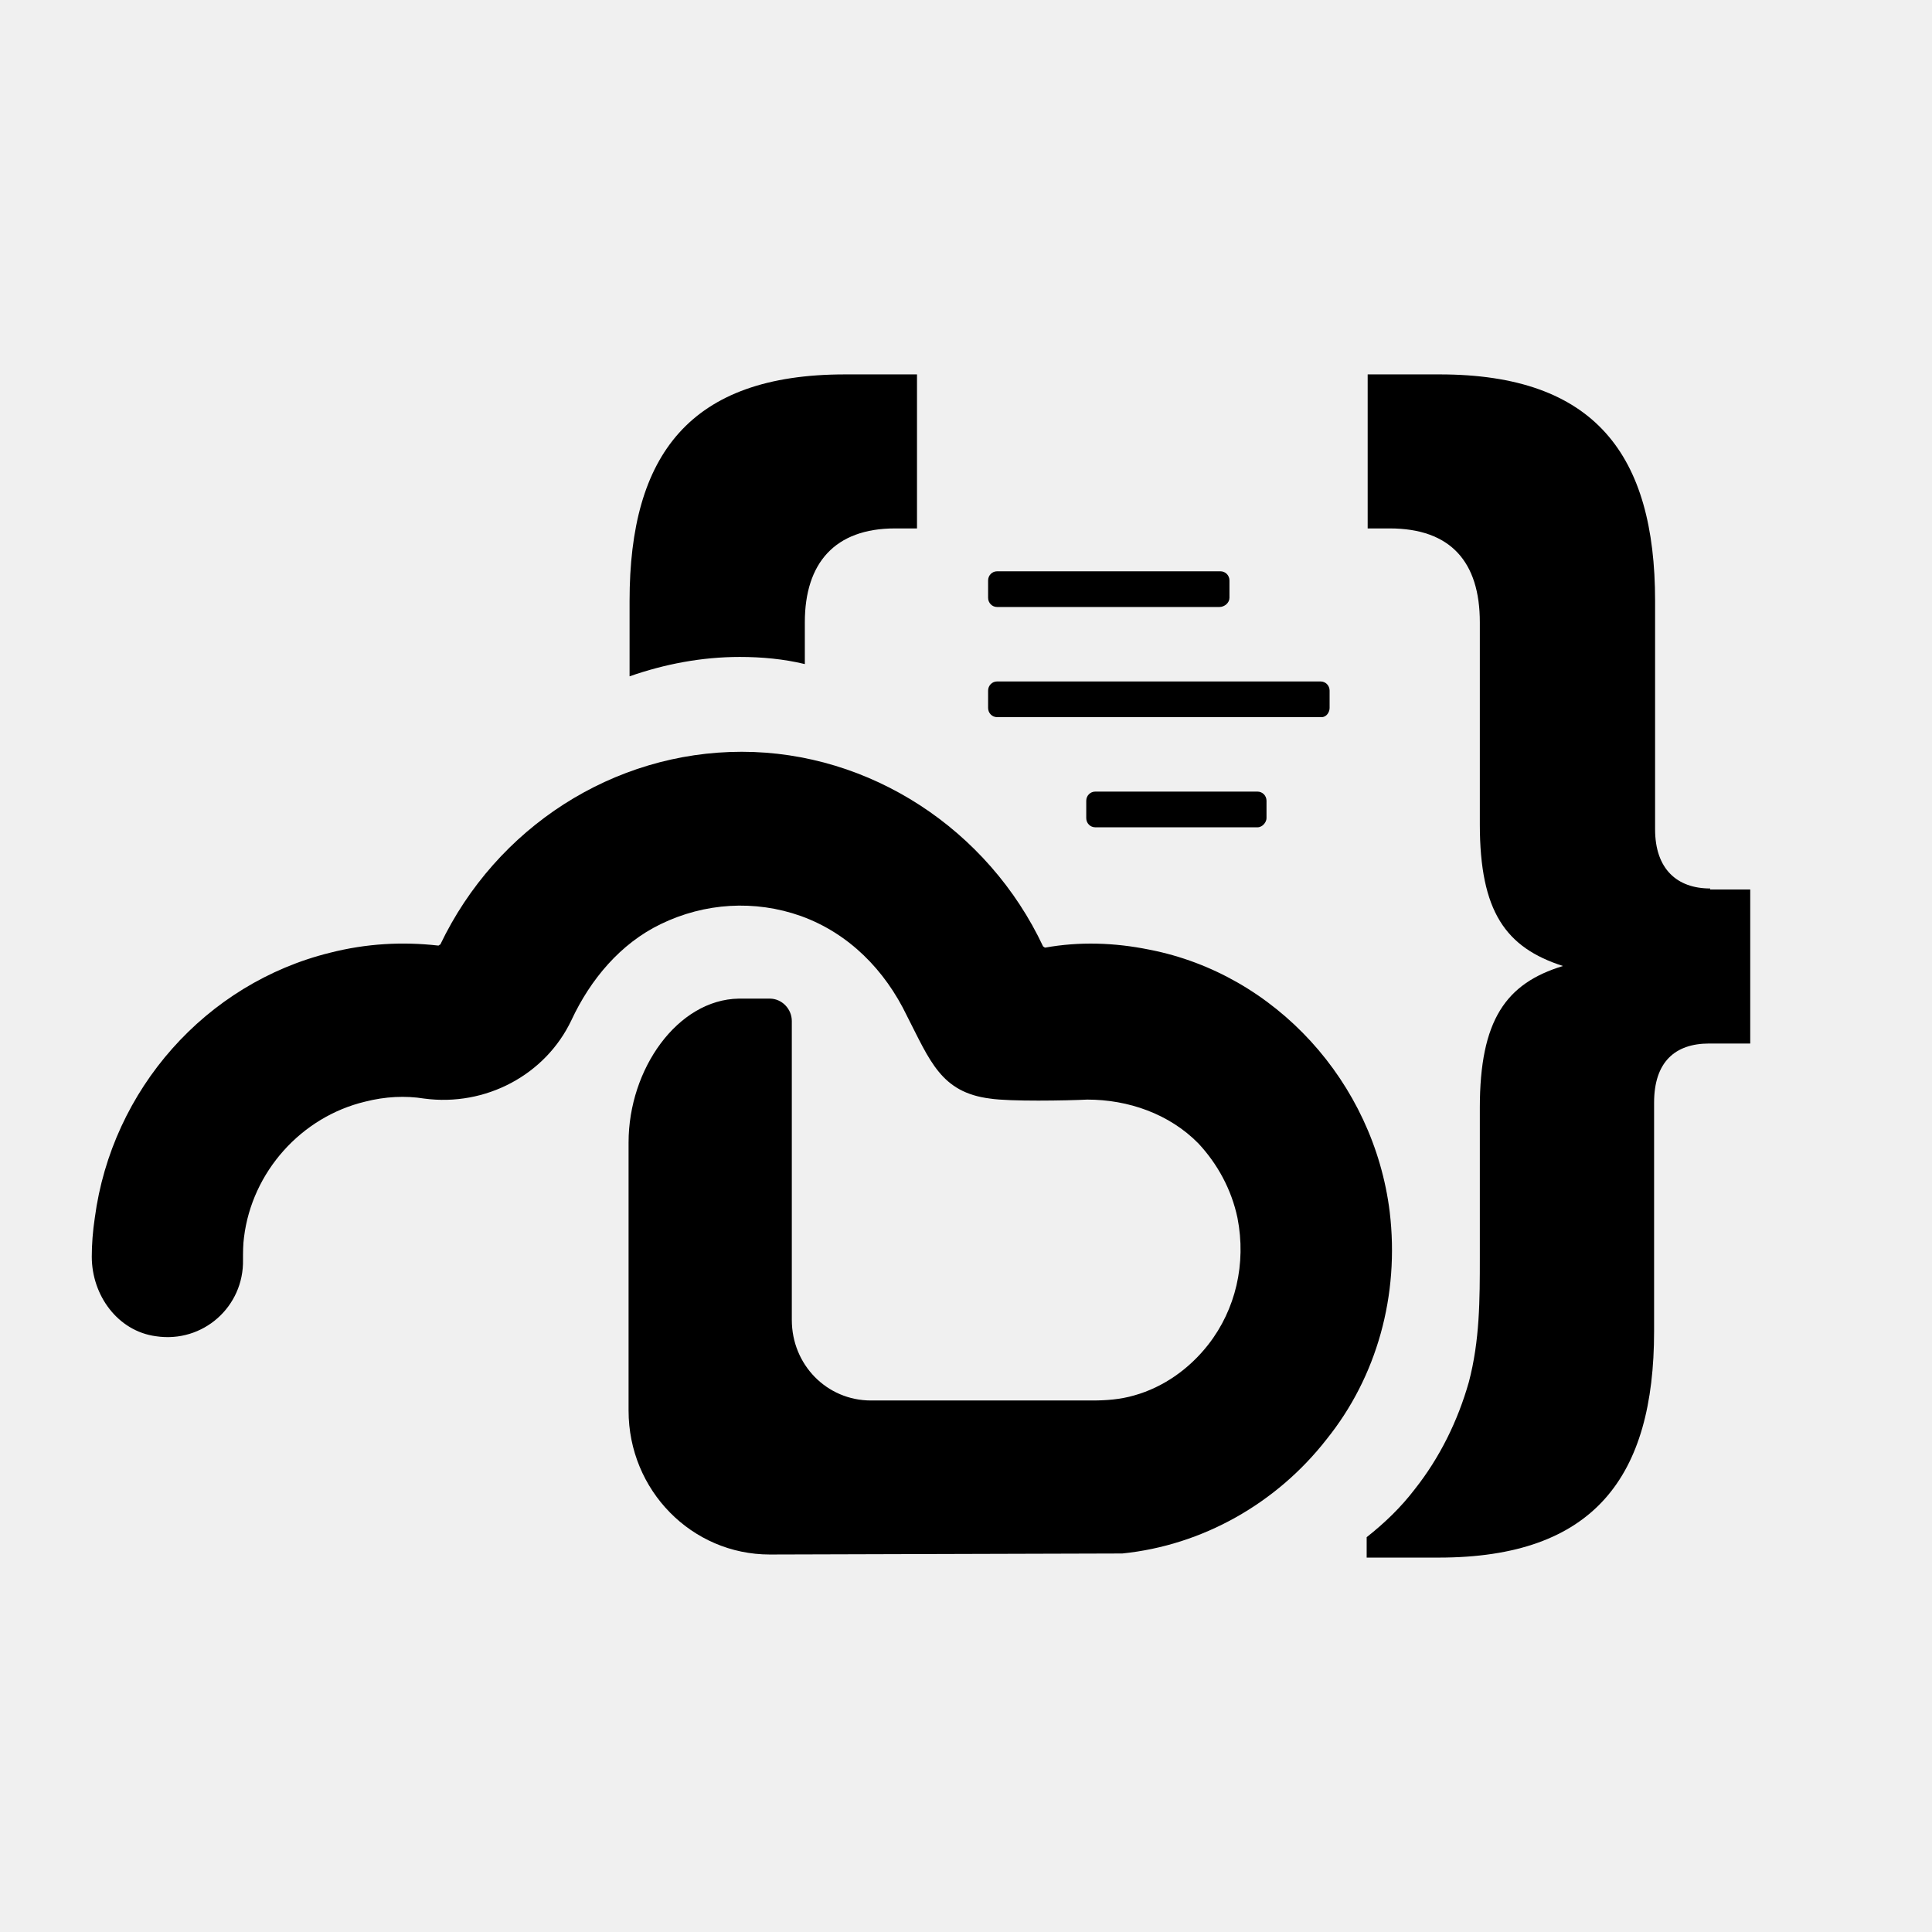
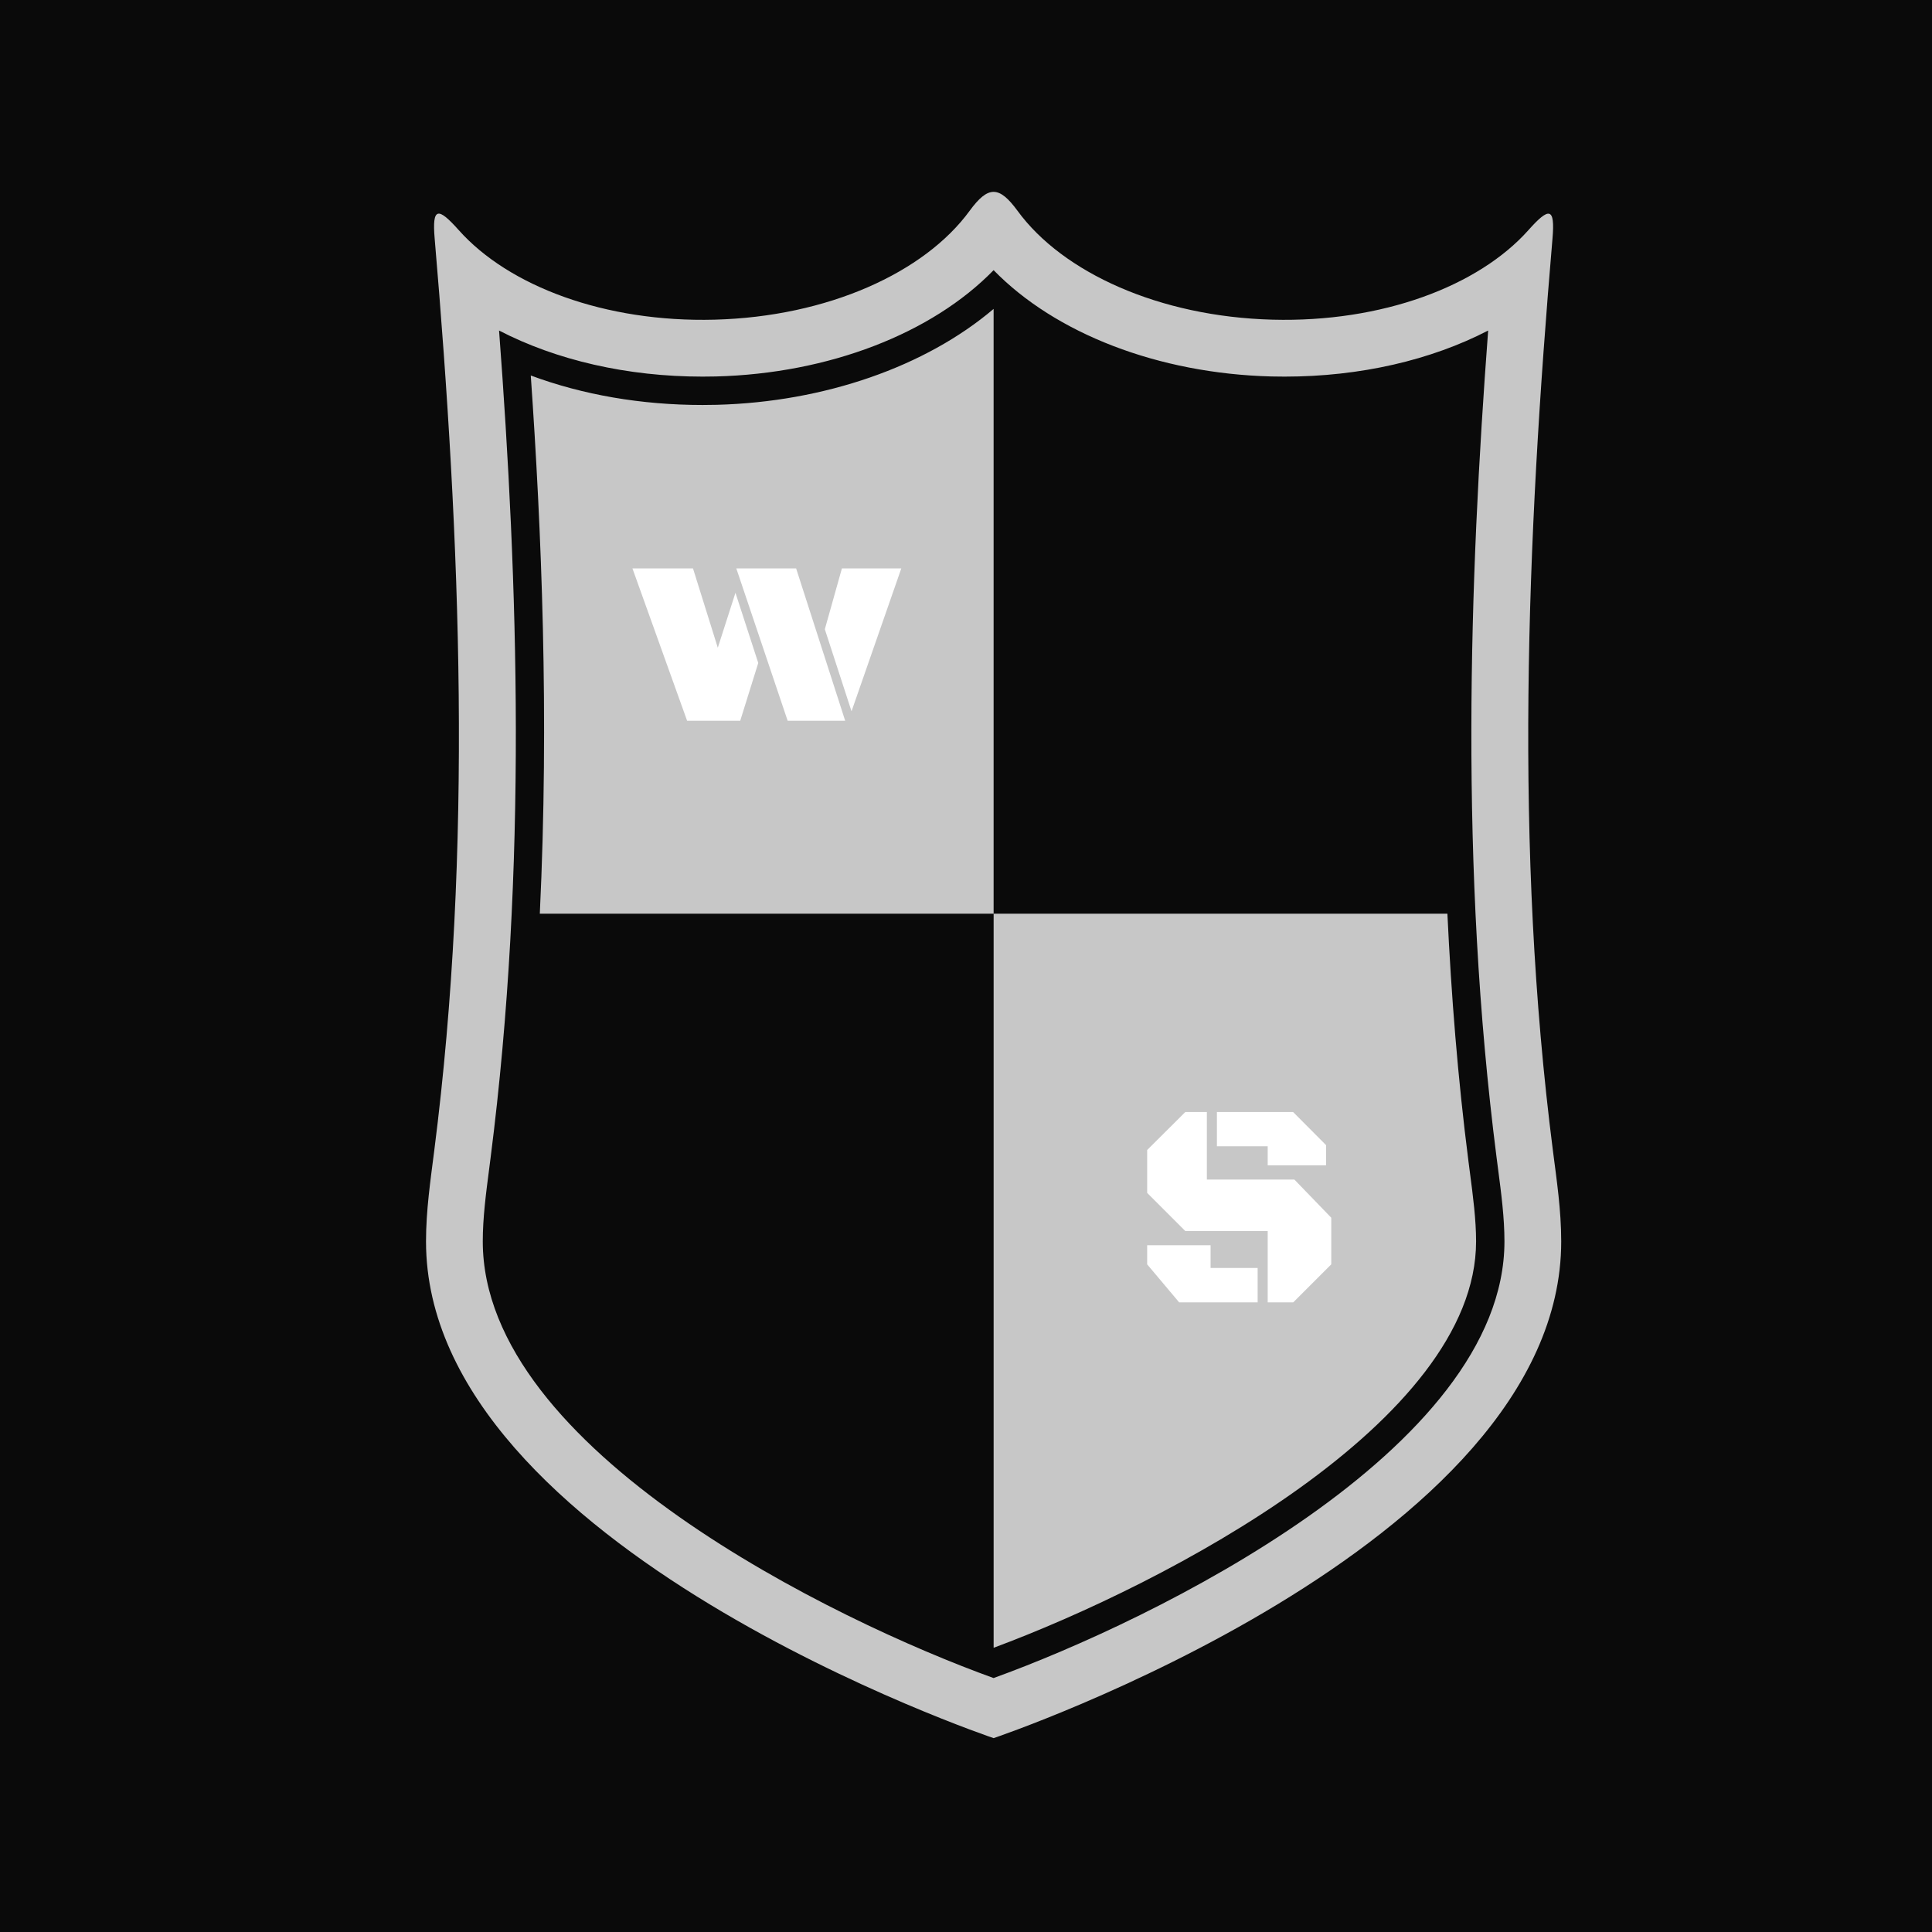
- <svg xmlns="http://www.w3.org/2000/svg" width="100%" height="100%" viewBox="0 0 2250 2250" version="1.1" xml:space="preserve" style="fill-rule:evenodd;clip-rule:evenodd;stroke-linejoin:round;stroke-miterlimit:2;">
-   <rect id="favicon" x="0" y="0" width="2250" height="2250" style="fill:none;" />
-   <g id="favicon1">
-     <path d="M1991.66,1034.72c-38.493,0 -64.144,-22.57 -64.144,-68.897l-0,-266.084c-0,-169.867 -69.982,-263.709 -250.762,-263.709l-83.976,0l-0,179.368l25.661,0c71.144,0 104.967,39.201 104.967,109.285l0,235.201c0,102.156 30.324,143.733 96.806,165.114c-66.482,20.196 -96.806,62.958 -96.806,165.114l0,174.621c0,48.7 0,96.216 -12.829,144.917c-12.829,45.141 -33.823,87.903 -62.98,124.726c-16.329,21.386 -34.991,39.202 -55.981,55.835l-0,23.755l83.971,-0c180.781,-0 250.763,-93.843 250.763,-263.709l-0,-266.084c-0,-47.516 24.485,-68.897 64.144,-68.897l47.822,-0l-0,-179.37l-46.656,-0l0,-1.186Z" style="fill-rule:nonzero;" />
-     <path d="M1420.16,706.904l-258.923,0c-5.833,0 -10.495,-4.752 -10.495,-10.691l-0,-20.192c-0,-5.941 4.662,-10.692 10.495,-10.692l260.089,0c5.83,0 10.495,4.751 10.495,10.692l0,20.192c0,5.939 -5.833,10.691 -11.661,10.691Z" style="fill-rule:nonzero;" />
-     <path d="M1464.48,963.474l-188.942,0c-5.833,0 -10.501,-4.754 -10.501,-10.693l0,-20.192c0,-5.938 4.668,-10.691 10.501,-10.691l188.942,-0c5.833,-0 10.495,4.753 10.495,10.691l-0,20.192c-0,4.754 -4.662,10.693 -10.495,10.693Z" style="fill-rule:nonzero;" />
-     <path d="M1539.12,835.188l-377.885,0c-5.833,0 -10.495,-4.75 -10.495,-10.689l-0,-20.196c-0,-5.939 4.662,-10.69 10.495,-10.69l376.719,0c5.833,0 10.499,4.751 10.499,10.69l-0,20.196c-0,4.75 -3.5,10.689 -9.333,10.689Z" style="fill-rule:nonzero;" />
-     <path d="M861.493,765.074c25.658,0 51.319,2.376 75.811,8.316l0,-48.705c0,-68.897 34.989,-109.285 104.971,-109.285l25.658,0l-0,-179.368l-83.977,0c-180.781,0 -250.758,93.842 -250.758,263.709l0,87.901c40.819,-14.252 83.977,-22.568 128.295,-22.568Z" style="fill-rule:nonzero;" />
-     <path d="M1618.44,1411.25c-18.662,-150.861 -132.962,-276.776 -279.919,-305.285c-40.818,-8.314 -81.642,-9.504 -121.295,-2.376c-1.166,-0 -1.166,-1.189 -2.332,-1.189c-64.148,-136.605 -201.772,-226.884 -351.063,-226.884c-149.289,-0 -285.747,87.905 -351.062,224.51c-1.166,-0 -1.166,1.188 -2.332,1.188c-41.987,-4.753 -83.975,-2.379 -125.963,8.314c-144.623,35.634 -254.257,159.175 -274.085,308.847c-2.332,15.441 -3.499,30.883 -3.499,45.141c0,45.136 30.325,86.713 74.645,92.652c54.817,8.317 102.636,-34.448 101.469,-89.089c0,-8.317 0,-17.821 1.167,-26.134c9.331,-76.025 66.48,-140.168 141.123,-157.99c23.328,-5.939 46.654,-7.124 68.814,-3.559c71.146,9.502 141.124,-27.324 171.449,-91.467c22.162,-47.516 57.151,-89.094 103.804,-111.664c51.314,-24.946 109.633,-28.506 163.286,-9.499c55.979,20.192 97.966,62.954 123.627,116.409c26.824,52.27 39.653,89.093 96.805,96.221c23.325,3.559 88.639,2.374 113.132,1.185c47.82,0 95.64,16.631 129.463,51.079c22.156,23.757 38.485,53.455 45.486,86.715c10.495,53.455 -2.334,106.908 -33.825,147.296c-22.162,28.509 -52.485,49.89 -86.308,59.394c-16.329,4.754 -32.657,5.939 -48.986,5.939l-257.757,0c-51.314,0 -92.138,-41.573 -92.138,-93.842l0,-348.049c0,-14.251 -11.661,-26.13 -25.658,-26.13l-36.156,0c-71.148,1.185 -128.295,81.964 -128.295,167.488l-0,312.415c-0,92.652 73.476,167.488 164.451,167.488c0,0 404.714,-1.19 410.544,-1.19c93.304,-9.503 179.614,-58.204 237.927,-133.04c58.319,-72.46 85.142,-167.492 73.481,-264.894Z" style="fill-rule:nonzero;" />
+ <svg xmlns="http://www.w3.org/2000/svg" width="500" height="500" viewBox="0 0 500 500">
+   <rect x="0" y="0" width="500" height="500" fill="#0a0a0a" />
+   <g transform="translate(110.2512,49.65517)translate(146.895,200.0862)rotate(0)translate(-146.895,-200.0862) scale(4.548396,4.548396)" opacity="1">
+     <defs class="defs">
+       <linearGradient id="linearGradient8a7ec5be0d820e3804ea818581732606" class="linearGradient1" gradientTransform="translate(0.5,0.5) rotate(0) translate(-0.5,-0.5)" x1="50%" y1="0%" x2="50%" y2="100%">
+         <stop id="stop1" offset="0%" class="linearGradientColor1" stop-color="#FFFFFF" />
+         <stop id="stop2" offset="100%" class="linearGradientColor2" stop-color="#000000" />
+       </linearGradient>
+     </defs>
+     <path transform="translate(-17.704,-6.009)" d="M17.704,65.726c0,17.393 32.296,28.264 32.296,28.264c0,0 32.296,-10.871 32.296,-28.265c0,-1.77 -0.257,-3.482 -0.475,-5.184c-2.202,-17.218 -1.497,-34.588 -0.021,-51.882c0.152,-1.777 -0.186,-1.803 -1.372,-0.471c-2.838,3.183 -8.315,5.256 -14.553,5.093c-6.448,-0.168 -11.95,-2.684 -14.512,-6.192c-1.052,-1.44 -1.676,-1.44 -2.729,0c-2.561,3.508 -8.063,6.023 -14.513,6.192c-6.238,0.163 -11.717,-1.91 -14.554,-5.095c-1.186,-1.332 -1.522,-1.306 -1.371,0.471c1.478,17.295 2.179,34.667 -0.021,51.886c-0.215,1.702 -0.471,3.414 -0.471,5.183zM20.934,65.726c0,-1.344 0.179,-2.705 0.366,-4.145l0.08,-0.626c2.113,-16.535 1.554,-32.801 0.481,-47.056c3.25,1.683 7.282,2.622 11.579,2.622c0.254,0 0.51,-0.003 0.769,-0.009c6.427,-0.169 12.28,-2.444 15.791,-6.048c3.511,3.604 9.363,5.879 15.792,6.048c0.257,0.006 0.514,0.009 0.768,0.009c4.297,0 8.327,-0.938 11.579,-2.622c-1.073,14.264 -1.634,30.534 0.479,47.053l0.083,0.64c0.188,1.437 0.365,2.793 0.365,4.134c0,11.861 -20.077,21.598 -29.068,24.845c-8.991,-3.24 -29.064,-12.961 -29.064,-24.845zM33.44,18.135c0.267,0 0.536,-0.003 0.811,-0.01c6.128,-0.161 11.884,-2.175 15.749,-5.457v34.412h-25.821c0.54,-11.268 0.099,-21.812 -0.514,-30.623c2.965,1.103 6.294,1.678 9.775,1.678zM77.017,61.158l0.084,0.649c0.181,1.38 0.351,2.685 0.351,3.918c0,10.258 -17.64,19.478 -27.451,23.124v-41.769h25.819c0.219,4.6 0.585,9.304 1.197,14.078z" fill="#C7C7C7" class="fill c1" />
+   </g>
+   <g transform="translate(158.1953,111.1038)translate(40.26998,50.5)rotate(0)translate(-40.26998,-50.5)" opacity="1">
+     <path transform="translate(6,75.43115)rotate(0)" d="M13.63 0L-0.52-39.43L15.15-39.43L21.57-18.90L26.14-33.12L32.04-14.96L27.36 0.04L27.33 0L13.63 0ZM39.65 0L26.36-39.43L41.84-39.43L54.54 0L39.65 0ZM69.06-39.43L56.18-2.45L49.27-23.69L53.69-39.43L69.06-39.43Z" fill="#FFFFFF" />
+   </g>
+   <g transform="translate(287.287,261.621)translate(33.41969,50.5)rotate(0)translate(-33.41969,-50.5)" opacity="1">
+     <path transform="translate(6,75.43115)rotate(0)" d="M41.40 0L34.79 0L34.79-18.45L13.48-18.45L3.60-28.33L3.60-39.43L13.48-49.27L19.05-49.27L19.05-31.78L41.70-31.78L51.24-21.91L51.24-9.84L41.40 0ZM34.79-40.40L21.65-40.40L21.65-49.27L41.36-49.27L49.90-40.69L49.90-35.46L34.79-35.46L34.79-40.40ZM3.60-9.84L3.60-14.78L20.01-14.78L20.01-8.91L32.19-8.91L32.19 0L11.88 0L3.60-9.84Z" fill="#FFFFFF" />
  </g>
</svg>
